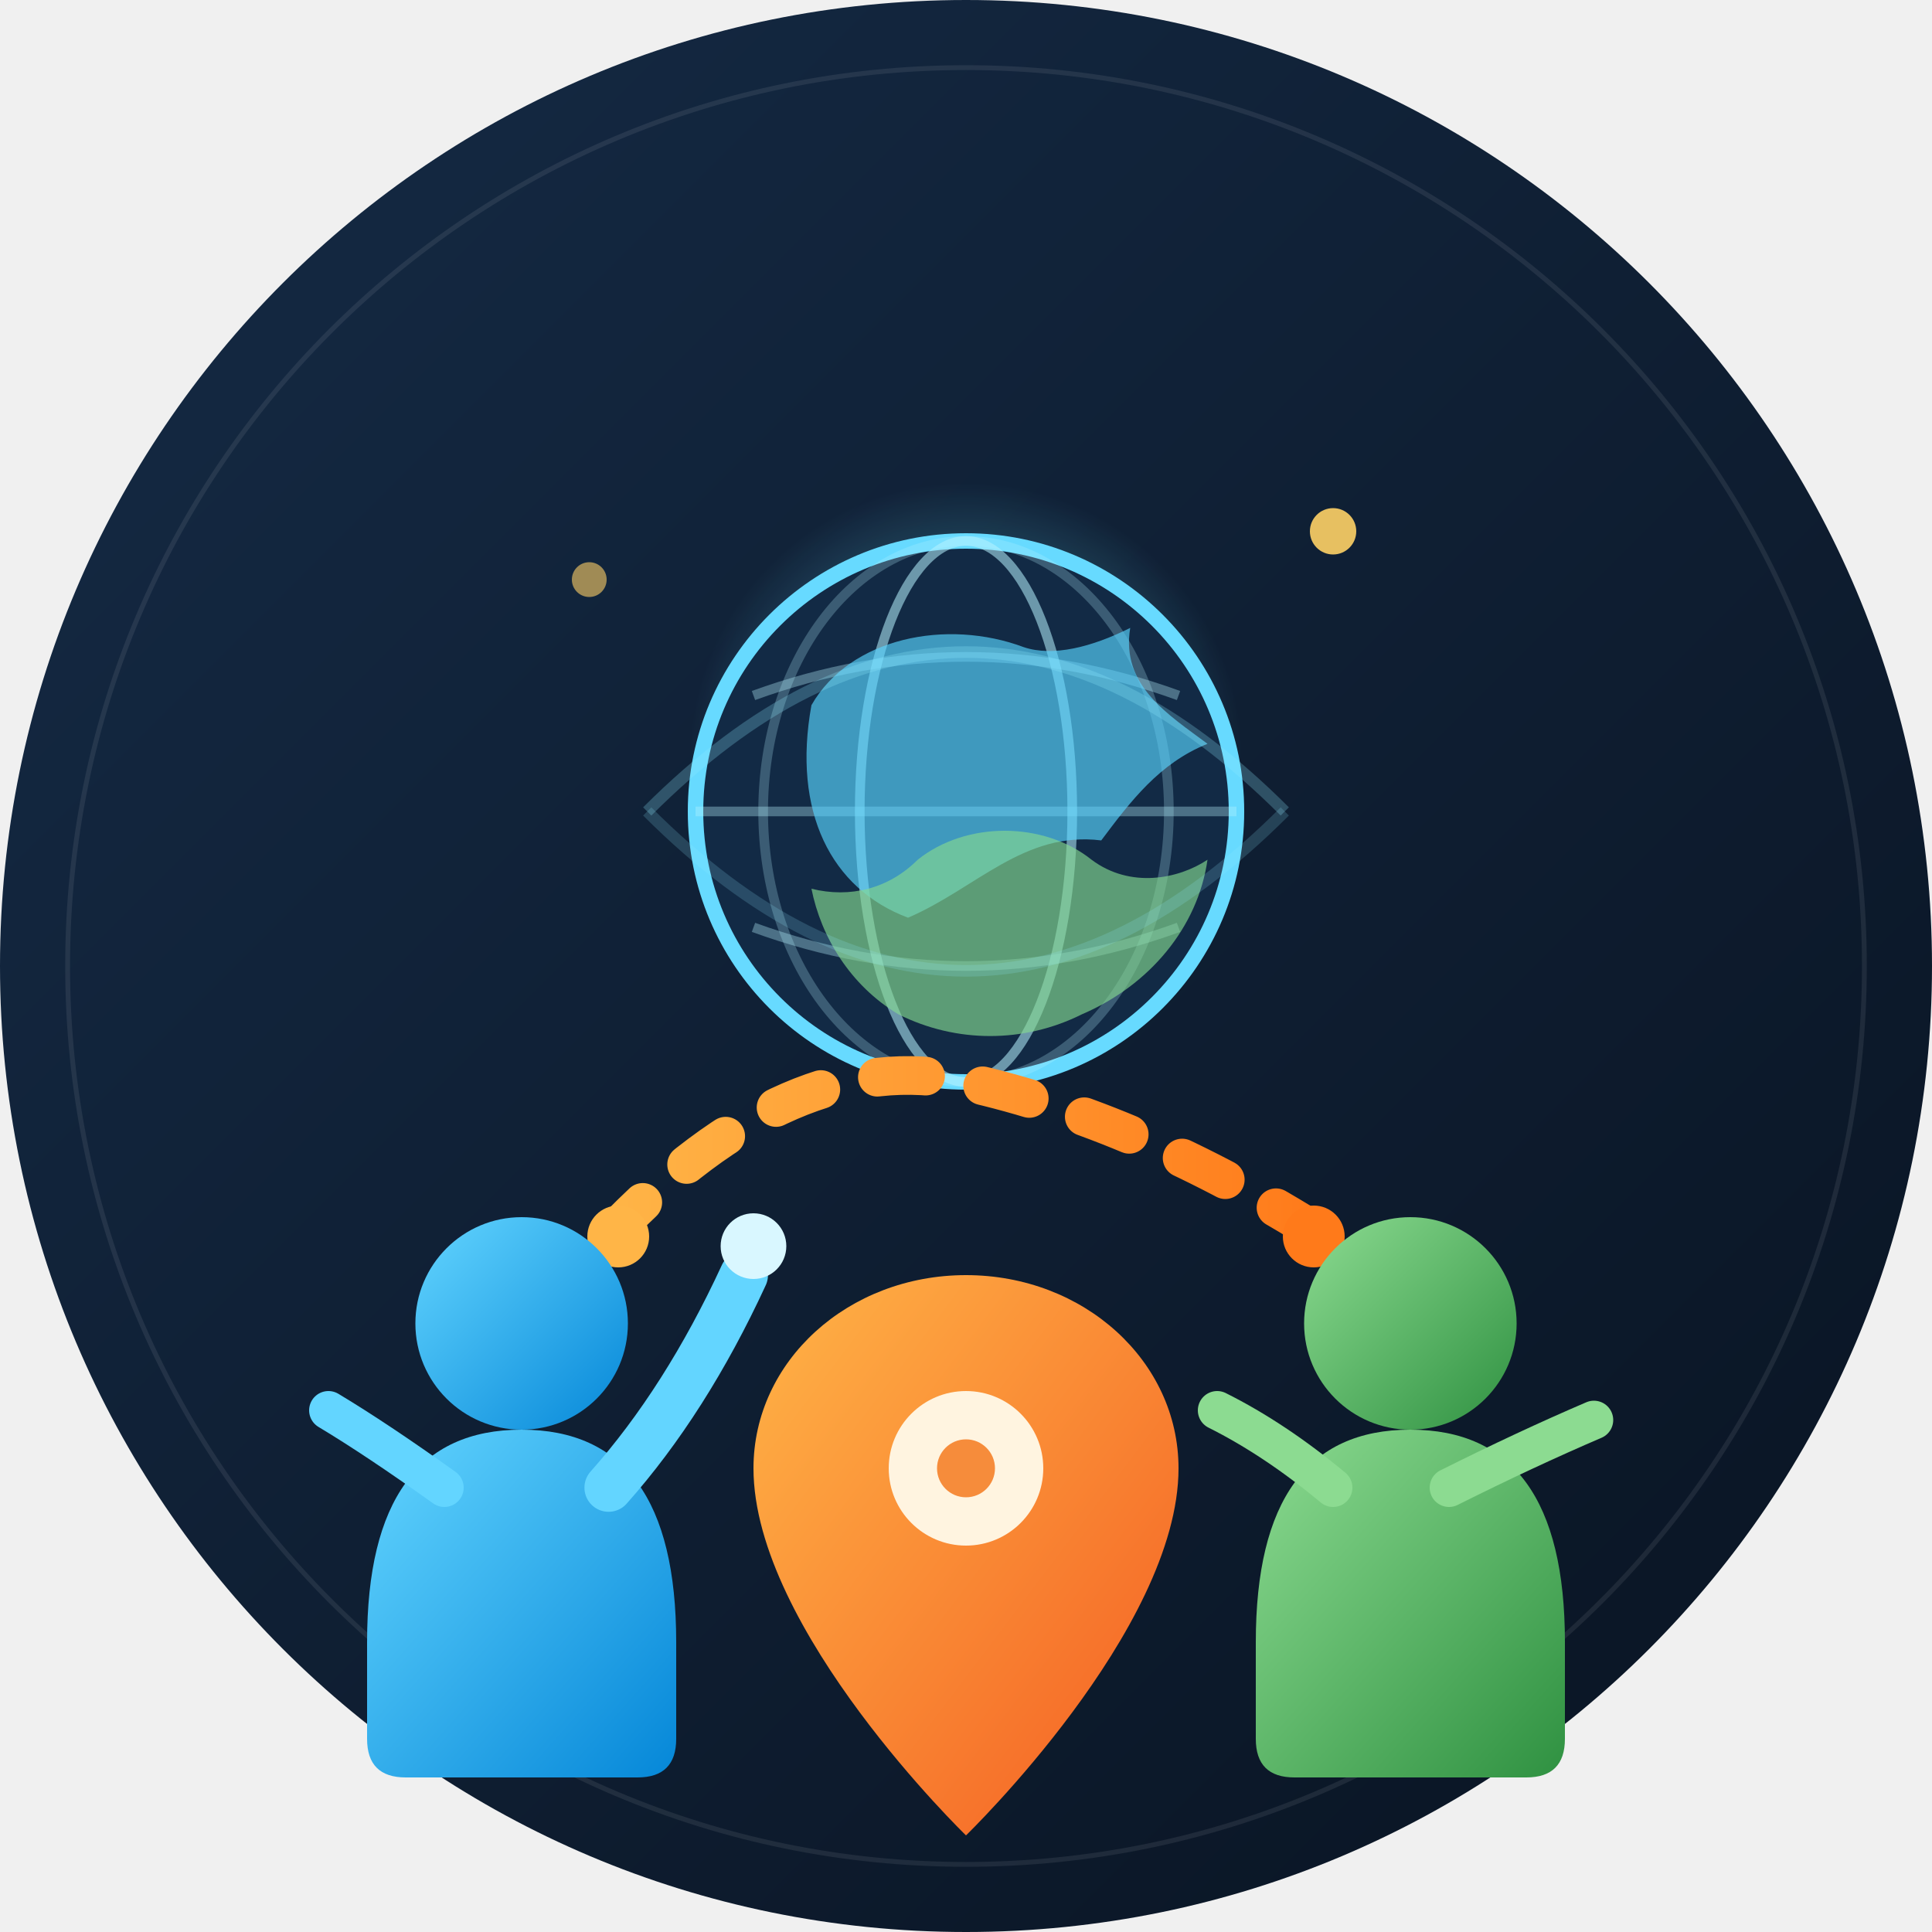
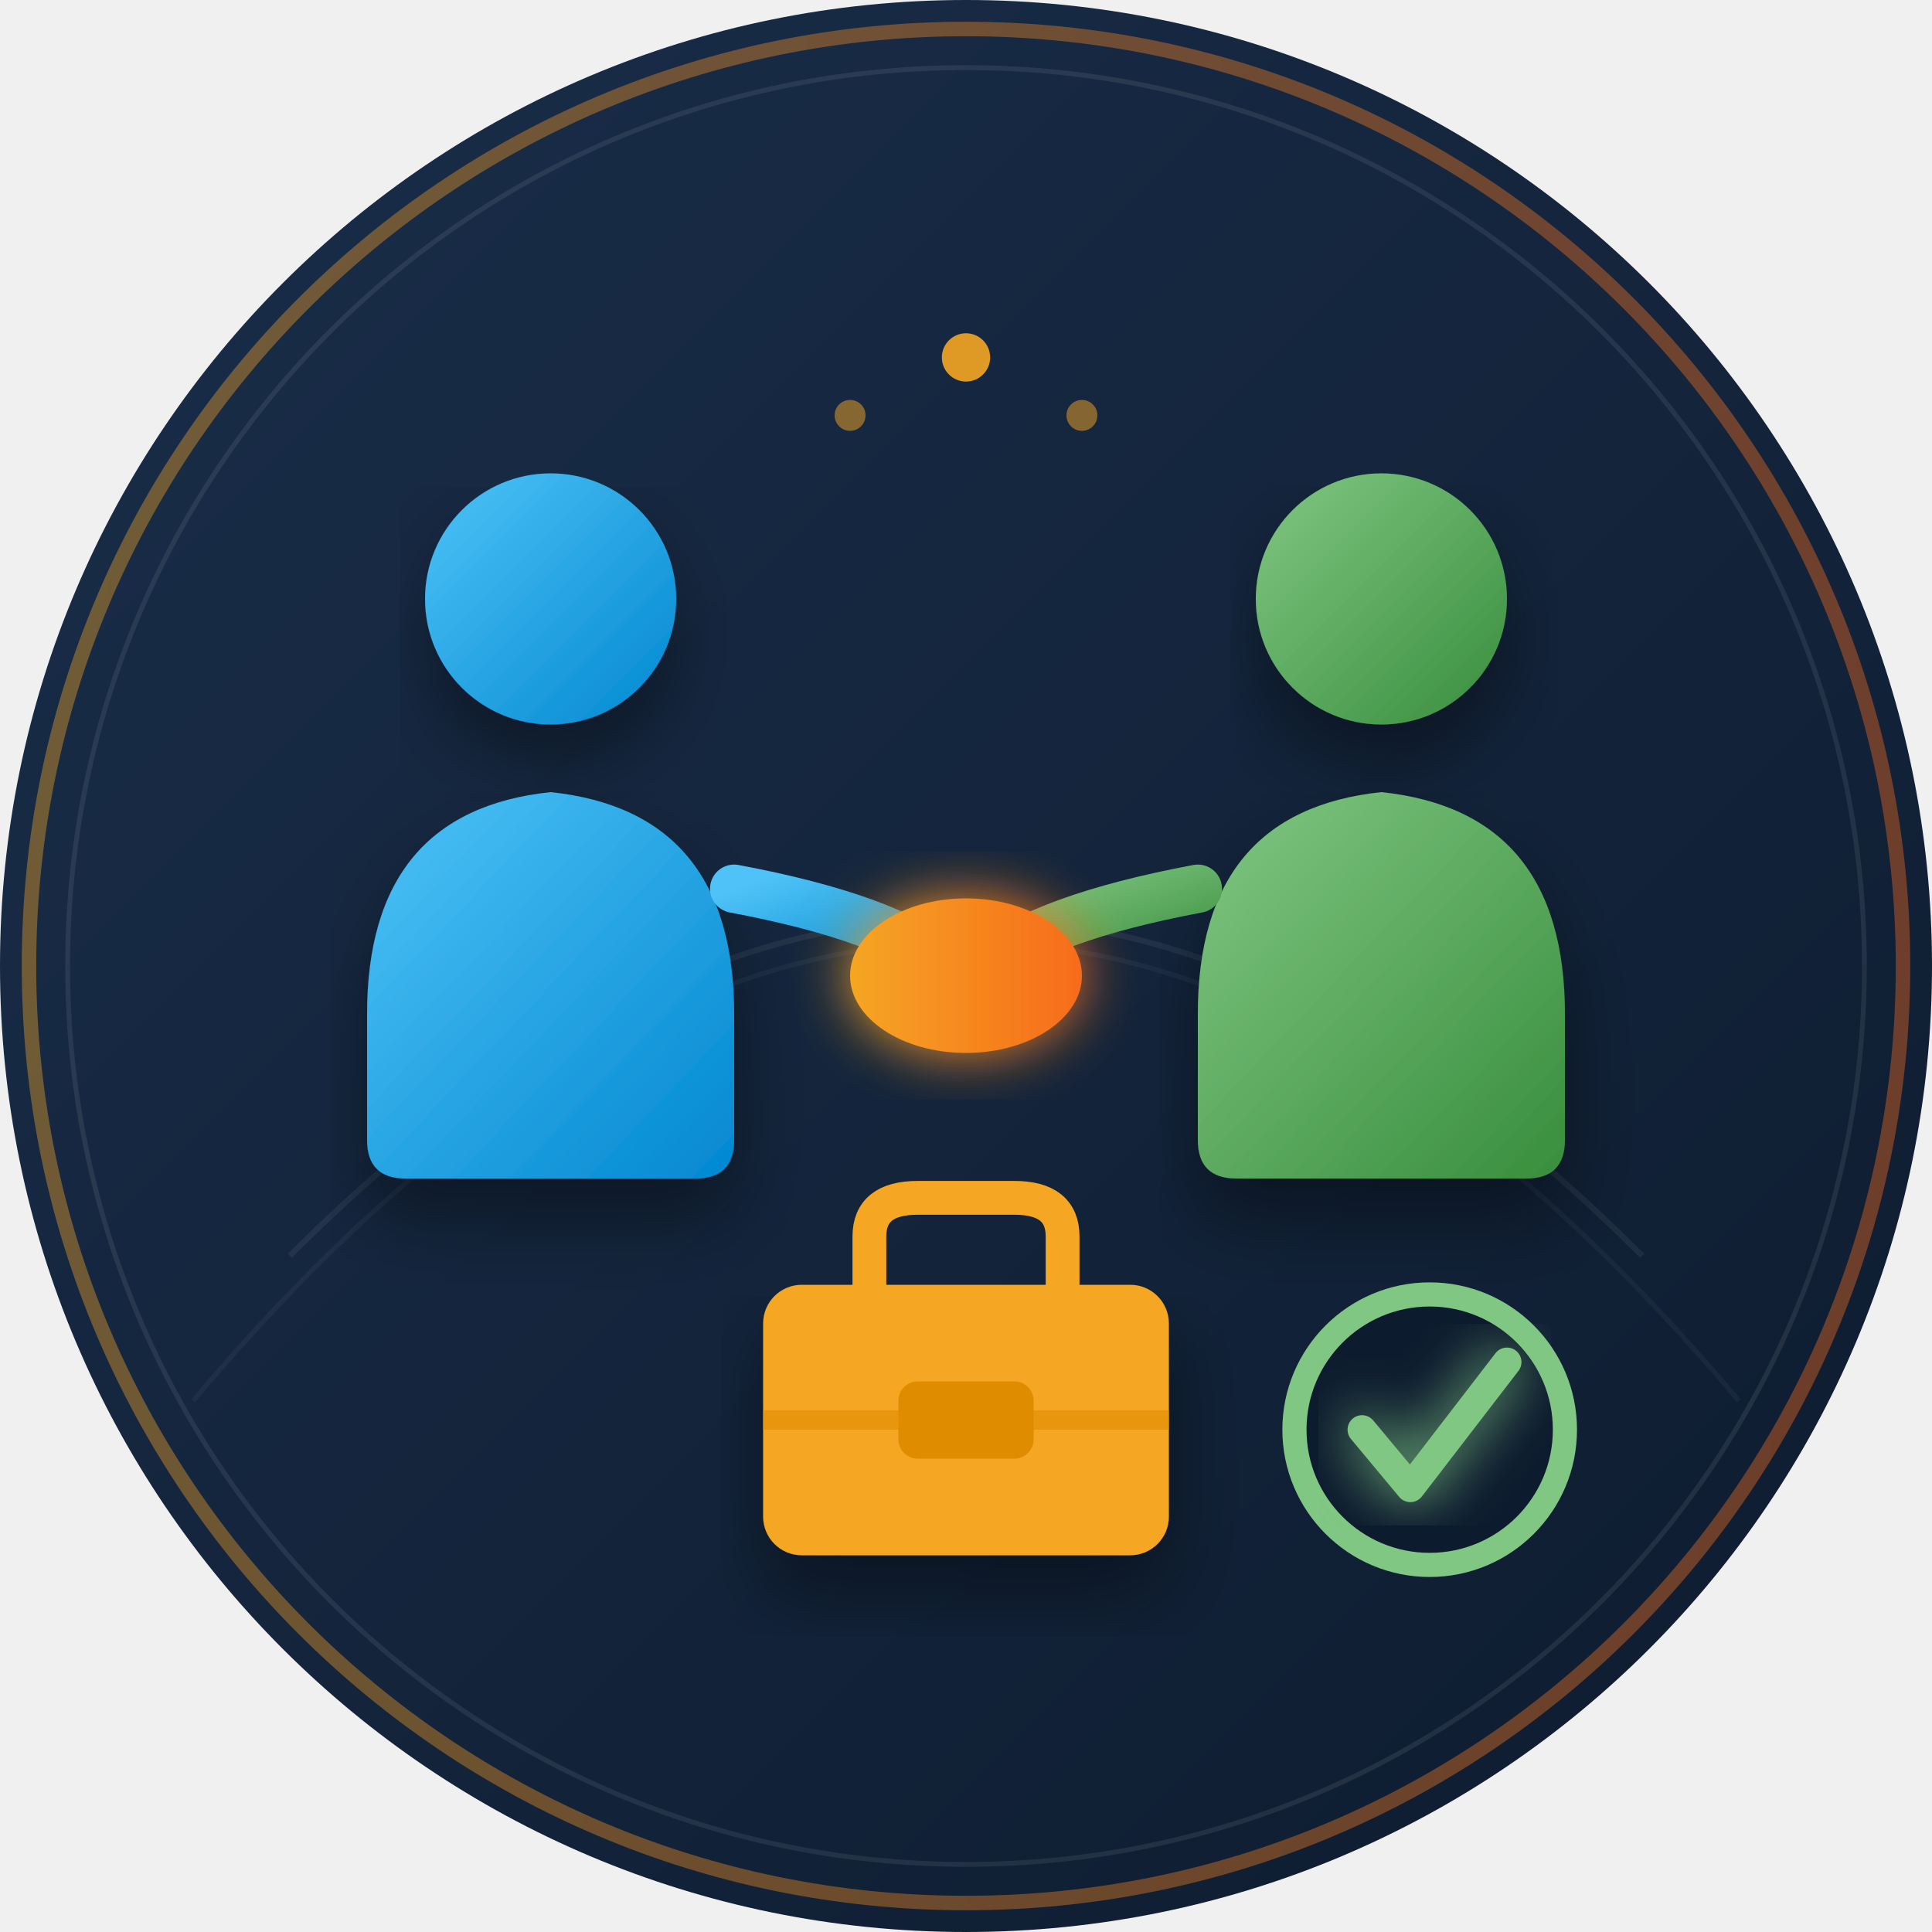
<svg xmlns="http://www.w3.org/2000/svg" viewBox="0 0 200 200" role="img" aria-label="AppServicios">
  <defs>
    <linearGradient id="bgGrad" x1="0%" y1="0%" x2="100%" y2="100%">
-       <stop offset="0%" style="stop-color:#152B46;stop-opacity:1" />
-       <stop offset="100%" style="stop-color:#091321;stop-opacity:1" />
+       <stop offset="0%" style="stop-color:#1A2E4A;stop-opacity:1" />
+       <stop offset="100%" style="stop-color:#0D1B2E;stop-opacity:1" />
    </linearGradient>
-     <radialGradient id="globeGlow" cx="50%" cy="42%" r="42%">
-       <stop offset="0%" style="stop-color:#66E6FF;stop-opacity:0.65" />
-       <stop offset="100%" style="stop-color:#66E6FF;stop-opacity:0" />
-     </radialGradient>
-     <linearGradient id="routeGrad" x1="0%" y1="0%" x2="100%" y2="0%">
-       <stop offset="0%" style="stop-color:#FFB547;stop-opacity:1" />
-       <stop offset="100%" style="stop-color:#FF7A1A;stop-opacity:1" />
+     <linearGradient id="bridgeGrad" x1="0%" y1="0%" x2="100%" y2="0%">
+       <stop offset="0%" style="stop-color:#F5A623;stop-opacity:1" />
+       <stop offset="100%" style="stop-color:#F76B1C;stop-opacity:1" />
    </linearGradient>
    <linearGradient id="clientGrad" x1="0%" y1="0%" x2="100%" y2="100%">
-       <stop offset="0%" style="stop-color:#63D5FF;stop-opacity:1" />
-       <stop offset="100%" style="stop-color:#0587D8;stop-opacity:1" />
+       <stop offset="0%" style="stop-color:#4FC3F7;stop-opacity:1" />
+       <stop offset="100%" style="stop-color:#0288D1;stop-opacity:1" />
    </linearGradient>
    <linearGradient id="proGrad" x1="0%" y1="0%" x2="100%" y2="100%">
-       <stop offset="0%" style="stop-color:#8CDB91;stop-opacity:1" />
-       <stop offset="100%" style="stop-color:#2F9141;stop-opacity:1" />
+       <stop offset="0%" style="stop-color:#81C784;stop-opacity:1" />
+       <stop offset="100%" style="stop-color:#388E3C;stop-opacity:1" />
    </linearGradient>
-     <linearGradient id="pinGrad" x1="0%" y1="0%" x2="100%" y2="100%">
-       <stop offset="0%" style="stop-color:#FFB547;stop-opacity:1" />
-       <stop offset="100%" style="stop-color:#F45D22;stop-opacity:1" />
-     </linearGradient>
+     <filter id="glow" x="-30%" y="-30%" width="160%" height="160%">
+       <feGaussianBlur stdDeviation="3" result="coloredBlur" />
+       <feMerge>
+         <feMergeNode in="coloredBlur" />
+         <feMergeNode in="SourceGraphic" />
+       </feMerge>
+     </filter>
+     <filter id="shadow" x="-10%" y="-10%" width="130%" height="140%">
+       <feDropShadow dx="0" dy="4" stdDeviation="4" flood-color="#000000" flood-opacity="0.4" />
+     </filter>
+     <clipPath id="circleClip">
+       <circle cx="100" cy="100" r="96" />
+     </clipPath>
  </defs>
  <circle cx="100" cy="100" r="100" fill="url(#bgGrad)" />
  <circle cx="100" cy="100" r="93" fill="none" stroke="#FFFFFF" stroke-width="0.5" stroke-opacity="0.08" />
-   <circle cx="100" cy="84" r="34" fill="url(#globeGlow)" />
-   <circle cx="100" cy="84" r="28" fill="#122A45" stroke="#67DAFF" stroke-width="1.6" />
-   <ellipse cx="100" cy="84" rx="11" ry="28" fill="none" stroke="#B7F3FF" stroke-width="1" opacity="0.55" />
-   <ellipse cx="100" cy="84" rx="21" ry="28" fill="none" stroke="#B7F3FF" stroke-width="1" opacity="0.25" />
-   <path d="M72,84 H128" fill="none" stroke="#B7F3FF" stroke-width="1" opacity="0.35" />
-   <path d="M78,72 Q100,64 122,72" fill="none" stroke="#B7F3FF" stroke-width="1" opacity="0.35" />
-   <path d="M78,96 Q100,104 122,96" fill="none" stroke="#B7F3FF" stroke-width="1" opacity="0.35" />
-   <path d="M84,73c4,-7 14,-9 22,-6c3,1 7,0 11,-2c-1,6 4,9 8,12c-5,2 -8,6 -11,10c-8,-1 -13,5 -20,8c-8,-3 -12,-11 -10,-22z" fill="#58D4FF" opacity="0.65" />
-   <path d="M95,89c5,-4 13,-4 18,0c4,3 9,2 12,0c-1,7 -6,13 -13,16c-6,3 -13,3 -19,0c-5,-3 -8,-8 -9,-13c4,1 8,0 11,-3z" fill="#84D991" opacity="0.65" />
-   <path d="M67,84 Q100,51 133,84" fill="none" stroke="#8EEBFF" stroke-width="1.2" opacity="0.25" />
-   <path d="M67,84 Q100,117 133,84" fill="none" stroke="#8EEBFF" stroke-width="1.2" opacity="0.18" />
-   <circle cx="138" cy="55" r="2.4" fill="#FFD166" opacity="0.9" />
-   <circle cx="61" cy="60" r="1.8" fill="#FFD166" opacity="0.6" />
-   <path d="M63,128 Q82,108 100,112 Q118,116 137,128" fill="none" stroke="url(#routeGrad)" stroke-width="4" stroke-linecap="round" stroke-dasharray="5 6" />
-   <circle cx="64" cy="128" r="3.2" fill="#FFB547" />
-   <circle cx="136" cy="128" r="3.2" fill="#FF7A1A" />
-   <circle cx="54" cy="137" r="11" fill="url(#clientGrad)" />
-   <path d="M38,170 Q38,148 54,148 Q70,148 70,170 L70,180 Q70,184 66,184 H42 Q38,184 38,180 Z" fill="url(#clientGrad)" />
-   <path d="M63,154 Q71,145 77,132" fill="none" stroke="#63D5FF" stroke-width="5" stroke-linecap="round" />
-   <circle cx="78" cy="129" r="3.4" fill="#D9F7FF" />
-   <path d="M46,154 Q39,149 34,146" fill="none" stroke="#63D5FF" stroke-width="4" stroke-linecap="round" />
-   <circle cx="146" cy="137" r="11" fill="url(#proGrad)" />
-   <path d="M130,170 Q130,148 146,148 Q162,148 162,170 L162,180 Q162,184 158,184 H134 Q130,184 130,180 Z" fill="url(#proGrad)" />
-   <path d="M138,154 Q132,149 126,146" fill="none" stroke="#8CDB91" stroke-width="4" stroke-linecap="round" />
-   <path d="M150,154 Q158,150 165,147" fill="none" stroke="#8CDB91" stroke-width="4" stroke-linecap="round" />
-   <path d="M100,132c-12.2,0 -22,8.9 -22,20c0,16.7 22,38 22,38s22,-21.3 22,-38c0,-11.1 -9.8,-20 -22,-20z" fill="url(#pinGrad)" />
-   <circle cx="100" cy="152" r="8" fill="#FFF4E0" />
-   <circle cx="100" cy="152" r="3" fill="#F47A1F" opacity="0.85" />
+   <path d="M30,130 Q100,60 170,130" fill="none" stroke="#FFFFFF" stroke-width="0.6" stroke-opacity="0.06" />
+   <path d="M20,145 Q100,50 180,145" fill="none" stroke="#FFFFFF" stroke-width="0.5" stroke-opacity="0.04" />
+   <circle cx="57" cy="62" r="13" fill="url(#clientGrad)" filter="url(#shadow)" />
+   <path d="M38,105 Q38,84 57,82 Q76,84 76,105 L76,118 Q76,122 72,122 L42,122 Q38,122 38,118 Z" fill="url(#clientGrad)" filter="url(#shadow)" />
+   <path d="M76,92 Q92,95 98,100" fill="none" stroke="url(#clientGrad)" stroke-width="5" stroke-linecap="round" />
+   <circle cx="143" cy="62" r="13" fill="url(#proGrad)" filter="url(#shadow)" />
+   <path d="M124,105 Q124,84 143,82 Q162,84 162,105 L162,118 Q162,122 158,122 L128,122 Q124,122 124,118 Z" fill="url(#proGrad)" filter="url(#shadow)" />
+   <path d="M124,92 Q108,95 102,100" fill="none" stroke="url(#proGrad)" stroke-width="5" stroke-linecap="round" />
+   <ellipse cx="100" cy="101" rx="12" ry="8" fill="url(#bridgeGrad)" filter="url(#glow)" />
+   <line x1="78" y1="100" x2="122" y2="100" stroke="url(#bridgeGrad)" stroke-width="3.5" stroke-linecap="round" opacity="0.7" />
+   <rect x="79" y="133" width="42" height="28" rx="4" ry="4" fill="#F5A623" filter="url(#shadow)" />
+   <path d="M90,133 L90,128 Q90,124 95,124 L105,124 Q110,124 110,128 L110,133" fill="none" stroke="#F5A623" stroke-width="3.5" stroke-linecap="round" stroke-linejoin="round" />
+   <line x1="79" y1="147" x2="121" y2="147" stroke="#E08C00" stroke-width="2" opacity="0.6" />
+   <rect x="93" y="143" width="14" height="8" rx="2" fill="#E08C00" />
+   <circle cx="148" cy="148" r="14" fill="#0D1B2E" stroke="#81C784" stroke-width="2.5" />
+   <polyline points="141,148 146,154 156,141" fill="none" stroke="#81C784" stroke-width="3" stroke-linecap="round" stroke-linejoin="round" filter="url(#glow)" />
+   <circle cx="100" cy="37" r="2.5" fill="#F5A623" opacity="0.9" />
+   <circle cx="112" cy="43" r="1.6" fill="#F5A623" opacity="0.5" />
+   <circle cx="88" cy="43" r="1.6" fill="#F5A623" opacity="0.5" />
+   <circle cx="100" cy="100" r="97" fill="none" stroke="url(#bridgeGrad)" stroke-width="1.5" opacity="0.4" />
</svg>
